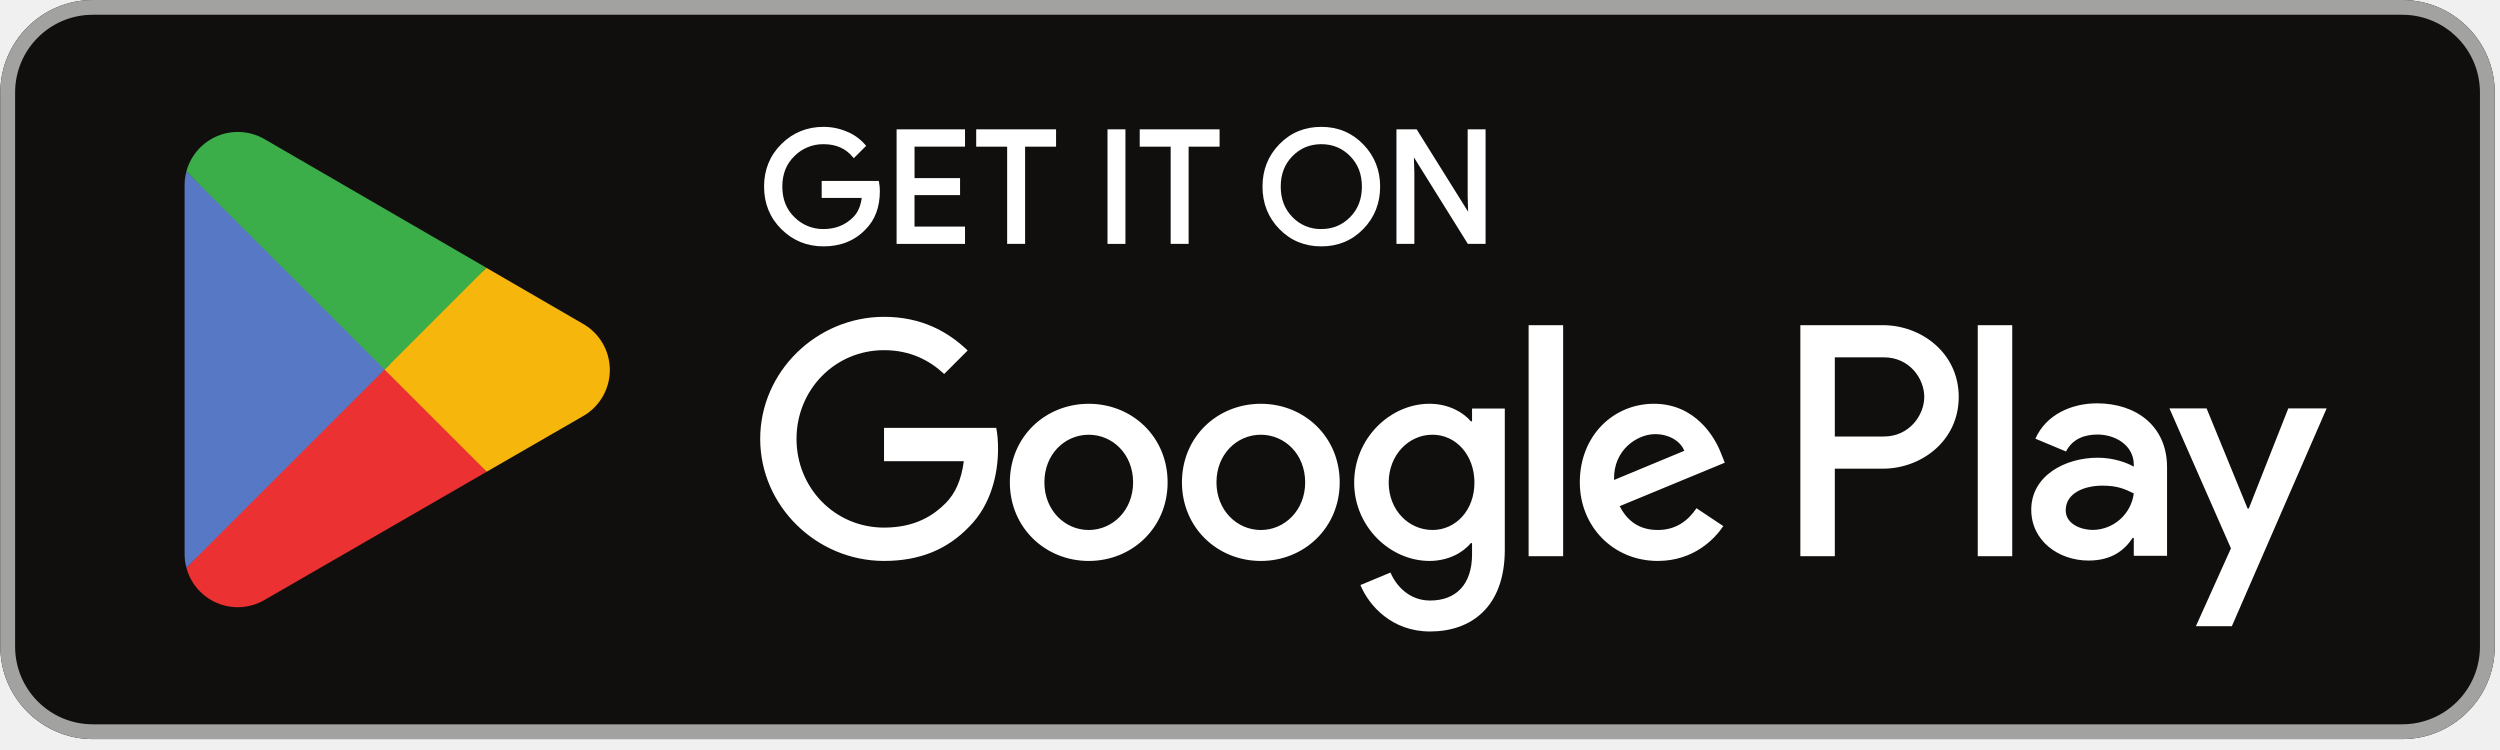
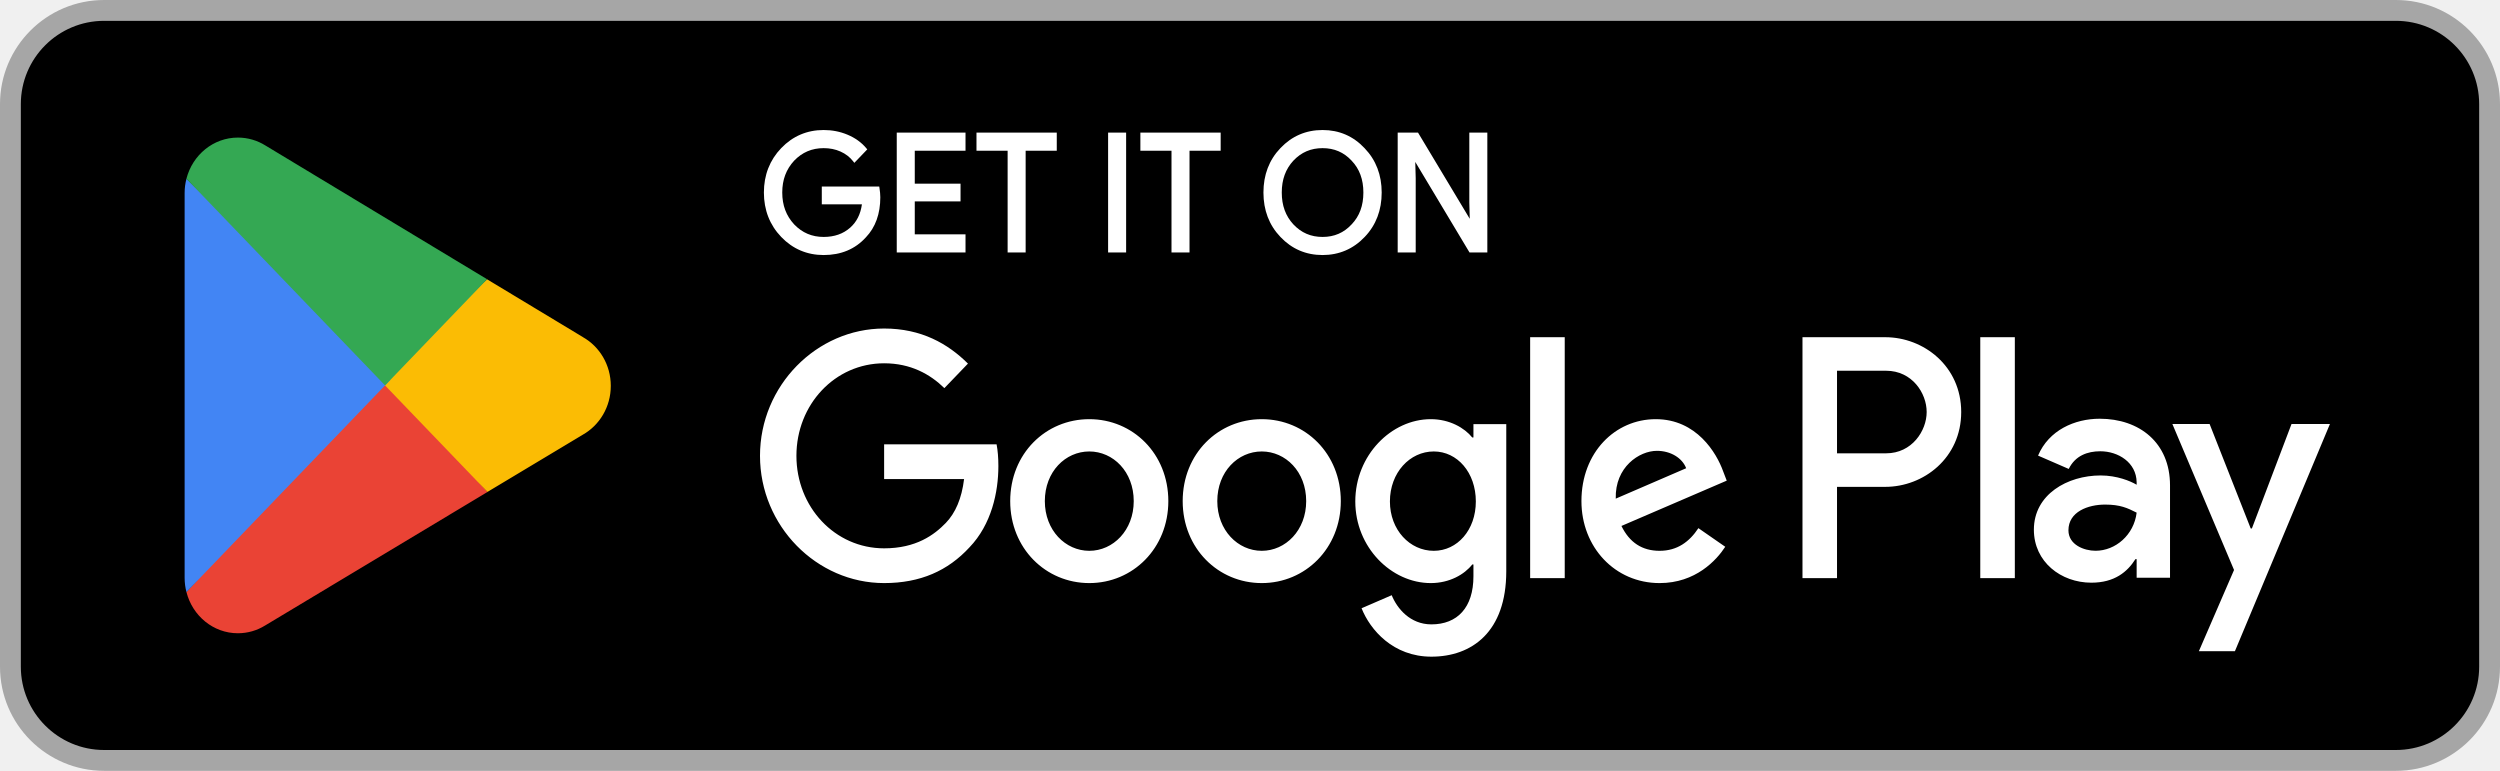
- <svg xmlns="http://www.w3.org/2000/svg" width="150" height="45" fill="none" viewBox="0 0 150 45">
-   <g clip-path="url(#a)">
-     <g clip-path="url(#b)">
-       <path fill="#100F0D" d="M144.141 44.345H5.563C2.514 44.345.02 41.85.02 38.802V5.543C.02 2.494 2.514 0 5.563 0h138.578c3.048 0 5.543 2.494 5.543 5.543v33.259c0 3.048-2.495 5.543-5.543 5.543Z" />
-       <path fill="#A2A2A1" d="M144.141 0H5.563C2.514 0 .02 2.494.02 5.543v33.259c0 3.048 2.494 5.543 5.543 5.543h138.578c3.048 0 5.543-2.495 5.543-5.543V5.543c0-3.049-2.495-5.543-5.543-5.543Zm0 .886a4.662 4.662 0 0 1 4.656 4.657v33.259a4.662 4.662 0 0 1-4.656 4.656H5.563a4.661 4.661 0 0 1-4.656-4.656V5.543A4.661 4.661 0 0 1 5.563.886h138.578Z" />
-       <path fill="#EB3131" d="M22.987 21.534 11.184 34.061l.002.008a3.187 3.187 0 0 0 4.697 1.922l.037-.022 13.286-7.666-6.219-6.769" />
-       <path fill="#F6B60B" d="m34.929 19.4-.012-.007-5.736-3.325-6.462 5.75 6.485 6.484 5.706-3.292a3.19 3.19 0 0 0 .019-5.61" />
-       <path fill="#5778C5" d="M11.184 10.285a3.123 3.123 0 0 0-.108.82v22.137c0 .284.037.559.108.82l12.21-12.207-12.21-11.57Z" />
-       <path fill="#3BAD49" d="m23.075 22.173 6.109-6.107-13.271-7.694a3.195 3.195 0 0 0-4.729 1.91v.003l11.89 11.888Z" />
-     </g>
-     <path fill="#fff" d="M52.681 11.467c0 .929-.275 1.668-.826 2.22-.626.656-1.441.984-2.444.984-.96 0-1.776-.332-2.447-.998-.673-.666-1.008-1.491-1.008-2.476 0-.985.335-1.81 1.008-2.476.67-.666 1.487-1 2.447-1 .477 0 .933.094 1.366.28.433.186.78.433 1.04.743l-.585.585c-.44-.526-1.046-.789-1.82-.789-.7 0-1.306.246-1.817.738-.511.493-.767 1.132-.767 1.919 0 .786.256 1.426.767 1.918a2.53 2.53 0 0 0 1.816.739c.743 0 1.362-.248 1.858-.743.322-.323.508-.771.558-1.347h-2.416v-.8h3.224c.03.175.046.341.046.503" />
-     <path fill="#fff" d="M52.681 11.467h-.11c-.002.908-.267 1.613-.794 2.142l-.002.001c-.606.634-1.384.95-2.364.951-.934-.001-1.716-.32-2.37-.966-.651-.648-.973-1.438-.974-2.398 0-.96.323-1.75.975-2.397.653-.646 1.435-.965 2.37-.967.461 0 .901.09 1.321.27.42.181.752.418 1 .713l.084-.072-.078-.078-.585.586.078.077.086-.07c-.461-.553-1.108-.831-1.907-.83a2.64 2.64 0 0 0-1.893.77c-.534.513-.801 1.188-.8 1.998-.002.81.266 1.486.8 1.998a2.64 2.64 0 0 0 1.893.77c.768.001 1.422-.259 1.937-.775.343-.345.538-.822.59-1.416l.01-.12h-2.426v-.578h3.113v-.11l-.11.019c.03.168.045.328.045.482h.222a2.93 2.93 0 0 0-.048-.522l-.017-.09h-3.426v1.02h2.526v-.11l-.11-.01c-.05.557-.227.978-.526 1.278-.477.475-1.061.709-1.78.71a2.415 2.415 0 0 1-1.74-.707c-.488-.472-.73-1.076-.732-1.839.001-.763.244-1.366.733-1.838a2.415 2.415 0 0 1 1.74-.708c.749.002 1.315.25 1.736.75l.077.093.67-.671.072-.072-.065-.078A2.848 2.848 0 0 0 50.82 7.9a3.542 3.542 0 0 0-1.41-.288c-.985-.001-1.836.345-2.526 1.03-.692.685-1.041 1.545-1.04 2.555-.001 1.01.348 1.87 1.04 2.555.69.686 1.54 1.032 2.526 1.03 1.027.002 1.878-.34 2.524-1.018l-.08-.076.079.078c.574-.574.859-1.35.858-2.299h-.11Zm5.11-2.779h-3.03v2.11h2.733v.799h-2.732v2.109h3.03v.817h-3.884V7.87h3.883v.817Z" />
-     <path fill="#fff" d="M57.791 8.688v-.11h-3.14v2.33h2.732v.578H54.65v2.33h3.03v.596h-3.662v-6.43h3.661v.706h.111v-.11.11h.111v-.927h-4.105v6.873h4.105v-1.039h-3.03v-1.888h2.733v-1.02h-2.732V8.798h3.029v-.11h-.11m3.605 5.835h-.856V8.688h-1.858v-.817h4.571v.817h-1.857v5.835Z" />
-     <path fill="#fff" d="M61.396 14.523v-.11h-.745V8.576h-1.858v-.595h4.35v.595h-1.858v5.946h.11v-.11.11h.111V8.799h1.858V7.761h-4.792v1.038h1.857v5.835h1.077v-.111h-.11m5.164 0V7.87h.855v6.652h-.854Z" />
-     <path fill="#fff" d="M66.56 14.523h.112V7.982h.632v6.43h-.743v.11h.11-.11v.112h.965V7.76H66.45v6.874h.11v-.111Zm4.647 0h-.856V8.688h-1.857v-.817h4.57v.817h-1.857v5.835Z" />
-     <path fill="#fff" d="M71.207 14.523v-.11h-.745V8.576h-1.858v-.595h4.35v.595h-1.858v5.946h.11v-.11.11h.111V8.799h1.858V7.761h-4.792v1.038h1.857v5.835h1.077v-.111h-.11m6.264-1.417a2.442 2.442 0 0 0 1.808.748 2.44 2.44 0 0 0 1.806-.748c.493-.498.74-1.135.74-1.91 0-.773-.247-1.41-.74-1.909a2.44 2.44 0 0 0-1.806-.747c-.713 0-1.315.249-1.808.747-.491.499-.738 1.136-.738 1.91s.247 1.41.738 1.91Zm4.247.557c-.654.673-1.468 1.008-2.44 1.008s-1.785-.335-2.438-1.008c-.654-.671-.98-1.494-.98-2.466 0-.972.326-1.795.98-2.466.653-.673 1.466-1.01 2.439-1.01.966 0 1.777.339 2.434 1.014.656.675.985 1.496.985 2.462 0 .972-.328 1.795-.98 2.466Z" />
-     <path fill="#fff" d="m77.472 13.107-.08.078a2.558 2.558 0 0 0 1.887.78 2.553 2.553 0 0 0 1.885-.78c.514-.52.773-1.19.772-1.988 0-.797-.258-1.468-.772-1.987a2.553 2.553 0 0 0-1.885-.78 2.554 2.554 0 0 0-1.886.78c-.513.519-.772 1.19-.77 1.987-.002.798.257 1.469.77 1.988l.079-.078.078-.078c-.47-.479-.705-1.08-.706-1.832 0-.75.236-1.353.706-1.831.475-.479 1.042-.713 1.729-.715.686.002 1.254.236 1.728.715.47.478.706 1.08.707 1.831-.001.751-.236 1.353-.707 1.832-.474.478-1.042.713-1.728.714a2.333 2.333 0 0 1-1.729-.714l-.078.078Zm4.246.557-.08-.077c-.635.65-1.413.973-2.36.974-.946-.001-1.724-.323-2.358-.974l-.003-.004.003.004c-.635-.654-.948-1.442-.949-2.39.001-.947.314-1.735.949-2.389.634-.651 1.412-.973 2.359-.975.94.002 1.716.325 2.355.98.637.656.952 1.443.953 2.384-.001.948-.315 1.736-.949 2.39l.08.077.08.077c.671-.69 1.011-1.547 1.01-2.544.001-.99-.34-1.845-1.015-2.539-.675-.696-1.522-1.048-2.514-1.046-.998-.002-1.847.349-2.518 1.042-.674.69-1.012 1.546-1.011 2.543-.001.997.337 1.854 1.01 2.544l.004.003-.003-.003c.671.693 1.52 1.043 2.518 1.042.997 0 1.846-.349 2.518-1.042l-.08-.077m2.18.859V7.87h1.04l3.233 5.175h.037l-.037-1.282V7.87h.856v6.652h-.892L84.75 9.097h-.037l.037 1.283v4.143h-.854Z" />
-     <path fill="#fff" d="M83.897 14.523h.111V7.982h.868l3.233 5.175h.211l-.04-1.395v-3.78h.634v6.43h-.72l-3.382-5.425H84.6l.04 1.395v4.03h-.744v.11h.111-.11v.112h.964v-4.256l-.037-1.284-.11.003v.111h.036v-.11l-.094.058 3.415 5.478h1.064V7.76H88.06v4.005l.036 1.284.111-.003v-.111h-.037v.11l.094-.058L85 7.76h-1.213v6.874h.11v-.111Zm34.768 18.847h2.069V19.51h-2.069v13.86Zm18.633-8.867-2.371 6.009h-.071l-2.461-6.009h-2.229l3.691 8.398-2.104 4.672h2.158l5.688-13.07h-2.301Zm-11.732 7.293c-.678 0-1.623-.339-1.623-1.177 0-1.07 1.178-1.48 2.193-1.48.911 0 1.337.196 1.891.464a2.509 2.509 0 0 1-2.461 2.193Zm.25-7.596c-1.498 0-3.049.66-3.691 2.122l1.836.767c.393-.767 1.123-1.017 1.89-1.017 1.07 0 2.158.642 2.176 1.784v.142c-.375-.214-1.177-.535-2.158-.535-1.979 0-3.994 1.087-3.994 3.12 0 1.855 1.623 3.05 3.441 3.05 1.391 0 2.157-.625 2.64-1.355h.071v1.07h1.996v-5.315c0-2.46-1.836-3.833-4.207-3.833Zm-12.785 1.99h-2.942v-4.75h2.942c1.547 0 2.425 1.28 2.425 2.375 0 1.074-.878 2.375-2.425 2.375Zm-.053-6.68h-4.957v13.86h2.068v-5.25h2.889c2.292 0 4.546-1.66 4.546-4.305 0-2.644-2.254-4.304-4.546-4.304Zm-27.03 12.288c-1.43 0-2.626-1.196-2.626-2.84 0-1.66 1.197-2.875 2.626-2.875 1.41 0 2.518 1.215 2.518 2.876 0 1.643-1.107 2.84-2.518 2.84Zm2.375-6.519h-.071c-.465-.553-1.358-1.053-2.483-1.053-2.358 0-4.519 2.071-4.519 4.733 0 2.643 2.161 4.697 4.519 4.697 1.125 0 2.018-.5 2.483-1.072h.071v.68c0 1.803-.964 2.768-2.518 2.768-1.268 0-2.054-.911-2.376-1.68l-1.803.75c.517 1.251 1.893 2.787 4.179 2.787 2.429 0 4.483-1.429 4.483-4.912v-8.466h-1.965v.768Zm3.394 8.091h2.072V19.51h-2.072v13.86Zm5.126-4.572c-.054-1.822 1.41-2.75 2.465-2.75.822 0 1.518.41 1.75 1l-4.215 1.75Zm6.43-1.572c-.393-1.054-1.59-3-4.037-3-2.43 0-4.447 1.91-4.447 4.715 0 2.643 2 4.715 4.68 4.715 2.161 0 3.411-1.322 3.929-2.09l-1.608-1.072c-.535.787-1.268 1.305-2.322 1.305-1.053 0-1.803-.483-2.286-1.43l6.305-2.607-.214-.536Zm-50.231-1.554v2h4.786c-.143 1.126-.518 1.947-1.09 2.519-.696.697-1.785 1.465-3.696 1.465-2.947 0-5.251-2.376-5.251-5.323 0-2.947 2.304-5.323 5.25-5.323 1.59 0 2.751.626 3.609 1.43l1.41-1.411c-1.196-1.144-2.786-2.019-5.018-2.019-4.037 0-7.43 3.287-7.43 7.323 0 4.037 3.393 7.323 7.43 7.323 2.179 0 3.822-.714 5.108-2.054 1.322-1.322 1.733-3.18 1.733-4.68 0-.464-.036-.892-.108-1.25h-6.733ZM65.324 31.8c-1.429 0-2.661-1.18-2.661-2.858 0-1.697 1.232-2.858 2.661-2.858s2.662 1.16 2.662 2.858c0 1.679-1.233 2.858-2.662 2.858Zm0-7.573c-2.607 0-4.733 1.982-4.733 4.715 0 2.715 2.126 4.715 4.733 4.715 2.608 0 4.733-2 4.733-4.715 0-2.733-2.125-4.715-4.733-4.715ZM75.65 31.8c-1.43 0-2.662-1.18-2.662-2.858 0-1.697 1.233-2.858 2.662-2.858 1.428 0 2.66 1.16 2.66 2.858 0 1.679-1.232 2.858-2.66 2.858Zm0-7.573c-2.608 0-4.733 1.982-4.733 4.715 0 2.715 2.125 4.715 4.733 4.715 2.607 0 4.732-2 4.732-4.715 0-2.733-2.125-4.715-4.733-4.715Z" />
-   </g>
-   <defs>
-     <clipPath id="a">
-       <path fill="#fff" d="M0 0h150v44.568H0z" />
-     </clipPath>
-     <clipPath id="b">
-       <path fill="#fff" d="M0 0h150v44.568H0z" transform="translate(.02)" />
-     </clipPath>
-   </defs>
+ <svg xmlns="http://www.w3.org/2000/svg" width="120" height="37" viewBox="0 0 120 37" fill="none">
+   <rect x="0.5" y="0.5" width="119" height="36" rx="4.5" fill="black" />
+   <path d="M95.053 27.75H96.712V16.186H95.053V27.75ZM109.993 20.352L108.091 25.365H108.034L106.061 20.352H104.274L107.234 27.359L105.546 31.257H107.276L111.837 20.352H109.993ZM100.585 26.437C100.043 26.437 99.285 26.154 99.285 25.454C99.285 24.562 100.229 24.22 101.043 24.22C101.772 24.22 102.116 24.383 102.559 24.607C102.43 25.678 101.544 26.437 100.585 26.437V26.437ZM100.786 20.099C99.585 20.099 98.342 20.649 97.827 21.869L99.299 22.509C99.614 21.869 100.2 21.661 100.815 21.661C101.673 21.661 102.545 22.196 102.559 23.149V23.268C102.258 23.089 101.615 22.822 100.829 22.822C99.241 22.822 97.626 23.729 97.626 25.425C97.626 26.972 98.928 27.969 100.385 27.969C101.5 27.969 102.116 27.448 102.501 26.838H102.559V27.731H104.161V23.297C104.161 21.244 102.687 20.099 100.786 20.099V20.099ZM90.536 21.759H88.177V17.796H90.536C91.776 17.796 92.48 18.864 92.48 19.778C92.48 20.674 91.776 21.759 90.536 21.759V21.759ZM90.493 16.186H86.519V27.75H88.177V23.369H90.493C92.331 23.369 94.138 21.984 94.138 19.778C94.138 17.571 92.331 16.186 90.493 16.186ZM68.821 26.439C67.675 26.439 66.716 25.44 66.716 24.07C66.716 22.683 67.675 21.67 68.821 21.67C69.952 21.67 70.84 22.683 70.84 24.07C70.84 25.44 69.952 26.439 68.821 26.439V26.439ZM70.725 20.999H70.668C70.296 20.538 69.579 20.12 68.678 20.12C66.787 20.12 65.054 21.849 65.054 24.07C65.054 26.275 66.787 27.988 68.678 27.988C69.579 27.988 70.296 27.571 70.668 27.095H70.725V27.66C70.725 29.166 69.952 29.97 68.706 29.97C67.69 29.97 67.06 29.21 66.802 28.57L65.355 29.196C65.77 30.238 66.873 31.52 68.706 31.52C70.654 31.52 72.301 30.328 72.301 27.422V20.359H70.725V20.999ZM73.447 27.75H75.107V16.186H73.447V27.75ZM77.556 23.935C77.513 22.415 78.688 21.64 79.532 21.64C80.192 21.64 80.749 21.983 80.936 22.475L77.556 23.935ZM82.711 22.623C82.396 21.745 81.437 20.12 79.475 20.12C77.527 20.12 75.909 21.715 75.909 24.054C75.909 26.26 77.513 27.988 79.661 27.988C81.394 27.988 82.396 26.886 82.812 26.245L81.523 25.351C81.093 26.006 80.506 26.439 79.661 26.439C78.817 26.439 78.215 26.036 77.829 25.246L82.883 23.071L82.711 22.623ZM42.438 21.327V22.996H46.276C46.161 23.935 45.86 24.62 45.402 25.098C44.843 25.678 43.97 26.32 42.438 26.32C40.075 26.32 38.228 24.338 38.228 21.879C38.228 19.42 40.075 17.438 42.438 17.438C43.712 17.438 44.643 17.959 45.33 18.63L46.462 17.453C45.502 16.499 44.228 15.769 42.438 15.769C39.201 15.769 36.48 18.511 36.48 21.879C36.48 25.246 39.201 27.988 42.438 27.988C44.184 27.988 45.502 27.392 46.533 26.275C47.593 25.172 47.922 23.622 47.922 22.37C47.922 21.983 47.894 21.625 47.836 21.327H42.438ZM52.286 26.439C51.14 26.439 50.152 25.455 50.152 24.054C50.152 22.639 51.14 21.67 52.286 21.67C53.431 21.67 54.419 22.639 54.419 24.054C54.419 25.455 53.431 26.439 52.286 26.439V26.439ZM52.286 20.12C50.194 20.12 48.49 21.774 48.49 24.054C48.49 26.32 50.194 27.988 52.286 27.988C54.376 27.988 56.08 26.32 56.08 24.054C56.08 21.774 54.376 20.12 52.286 20.12ZM60.564 26.439C59.419 26.439 58.43 25.455 58.43 24.054C58.43 22.639 59.419 21.67 60.564 21.67C61.709 21.67 62.697 22.639 62.697 24.054C62.697 25.455 61.709 26.439 60.564 26.439ZM60.564 20.12C58.473 20.12 56.769 21.774 56.769 24.054C56.769 26.32 58.473 27.988 60.564 27.988C62.655 27.988 64.359 26.32 64.359 24.054C64.359 21.774 62.655 20.12 60.564 20.12Z" fill="white" />
+   <path d="M39.535 12.242C38.738 12.242 38.053 11.95 37.5 11.375C36.947 10.8 36.667 10.079 36.667 9.241C36.667 8.404 36.947 7.684 37.5 7.108C38.053 6.533 38.738 6.241 39.535 6.241C39.941 6.241 40.32 6.314 40.682 6.466C41.044 6.618 41.341 6.829 41.574 7.105L41.629 7.17L41.008 7.817L40.946 7.737C40.791 7.539 40.594 7.386 40.344 7.274C40.096 7.162 39.824 7.111 39.535 7.111C38.974 7.111 38.508 7.309 38.119 7.713C38.119 7.713 38.119 7.713 38.119 7.713C37.739 8.124 37.548 8.625 37.548 9.241C37.548 9.858 37.739 10.359 38.12 10.771C38.508 11.174 38.974 11.373 39.535 11.373C40.049 11.373 40.474 11.224 40.808 10.928H40.808C41.119 10.653 41.306 10.282 41.372 9.808H39.446V8.955H42.204L42.216 9.033C42.239 9.183 42.255 9.328 42.255 9.467C42.255 10.262 42.022 10.912 41.564 11.39C41.048 11.959 40.369 12.242 39.535 12.242L39.535 12.242ZM63.483 12.242C62.685 12.242 62.008 11.95 61.462 11.375C61.462 11.375 61.462 11.375 61.462 11.375C61.462 11.375 61.462 11.375 61.462 11.375C60.916 10.806 60.645 10.085 60.645 9.241C60.645 8.397 60.916 7.677 61.462 7.108C61.462 7.108 61.462 7.108 61.462 7.108L61.462 7.108C62.008 6.533 62.685 6.241 63.483 6.241C64.28 6.241 64.958 6.533 65.503 7.116C66.05 7.685 66.321 8.404 66.321 9.241C66.321 10.085 66.05 10.806 65.504 11.375L65.504 11.375C64.958 11.95 64.274 12.242 63.483 12.242L63.483 12.242ZM43.044 12.117V6.365H43.133H46.345V7.235H43.909V8.815H46.106V9.668H43.909V11.249H46.345V12.117H43.044ZM48.366 12.117V7.235H46.871V6.365H50.725V7.235H50.637H49.231V12.117H48.366ZM53.189 12.117V6.365H54.054V6.458V12.117H53.189ZM56.232 12.117V7.235H54.738V6.365H58.592V7.235H58.503H57.097V12.117H56.232ZM67.089 12.117V6.365H68.065L70.548 10.502L70.527 9.717V6.365H71.392V12.117H70.536L67.933 7.772L67.954 8.556V8.558V12.117H67.089ZM63.483 11.373C64.045 11.373 64.503 11.174 64.877 10.771L64.877 10.771L64.878 10.77C65.257 10.376 65.442 9.868 65.442 9.241C65.442 8.616 65.256 8.107 64.878 7.713L64.877 7.712L64.877 7.711C64.503 7.309 64.045 7.111 63.483 7.111C62.921 7.111 62.463 7.309 62.083 7.711L62.082 7.711C61.71 8.115 61.525 8.616 61.525 9.241C61.525 9.868 61.71 10.367 62.082 10.771L62.083 10.771C62.463 11.174 62.921 11.373 63.483 11.373V11.373Z" fill="white" />
+   <path d="M18.413 17.966L8.949 28.419C8.95 28.421 8.95 28.423 8.951 28.425C9.241 29.56 10.237 30.396 11.419 30.396C11.892 30.396 12.336 30.263 12.716 30.029L12.747 30.011L23.399 23.614L18.413 17.966" fill="#EA4335" />
+   <path d="M27.987 16.187L27.978 16.18L23.379 13.406L18.198 18.204L23.397 23.613L27.972 20.867C28.774 20.416 29.318 19.536 29.318 18.521C29.318 17.514 28.781 16.639 27.987 16.187" fill="#FBBC04" />
+   <path d="M8.949 8.581C8.892 8.799 8.862 9.028 8.862 9.265V27.735C8.862 27.972 8.892 28.201 8.949 28.419L18.739 18.234L8.949 8.581Z" fill="#4285F4" />
+   <path d="M18.483 18.5L23.381 13.404L12.741 6.984C12.354 6.743 11.902 6.604 11.419 6.604C10.237 6.604 9.24 7.441 8.949 8.578C8.949 8.579 8.949 8.58 8.949 8.581L18.483 18.5Z" fill="#34A853" />
+   <rect x="0.5" y="0.5" width="119" height="36" rx="4.5" stroke="#A6A6A6" />
</svg>
